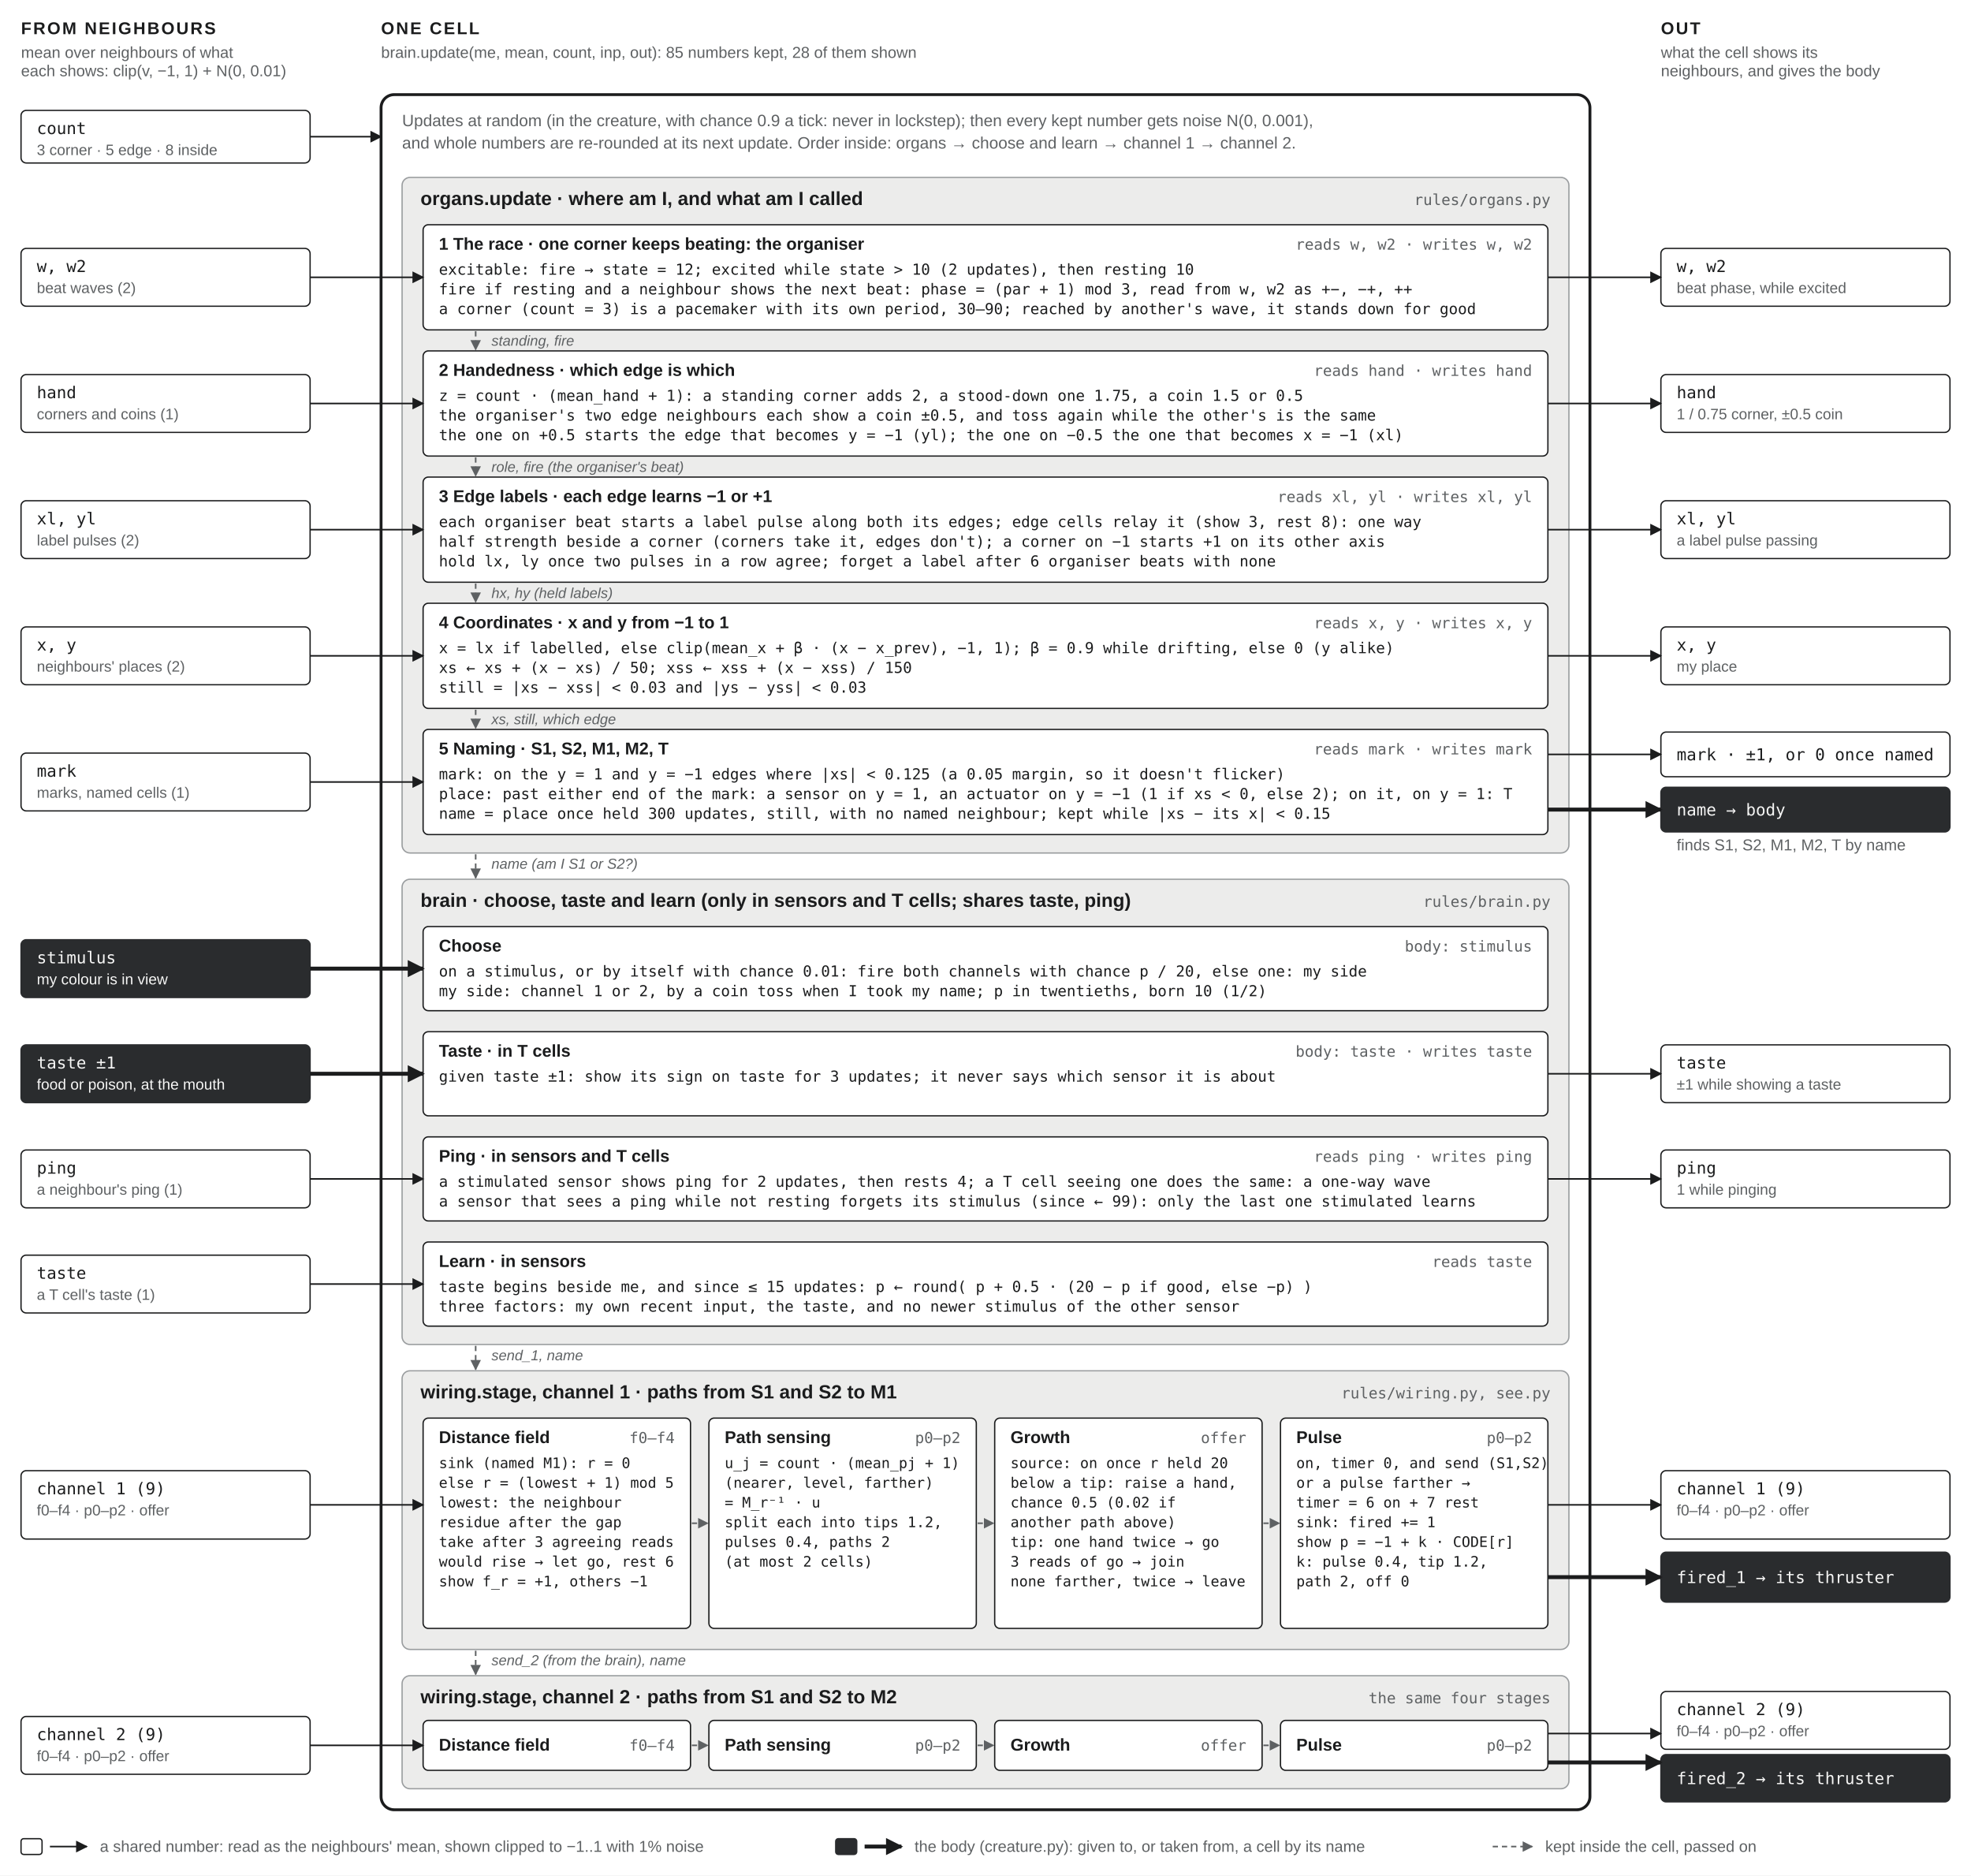
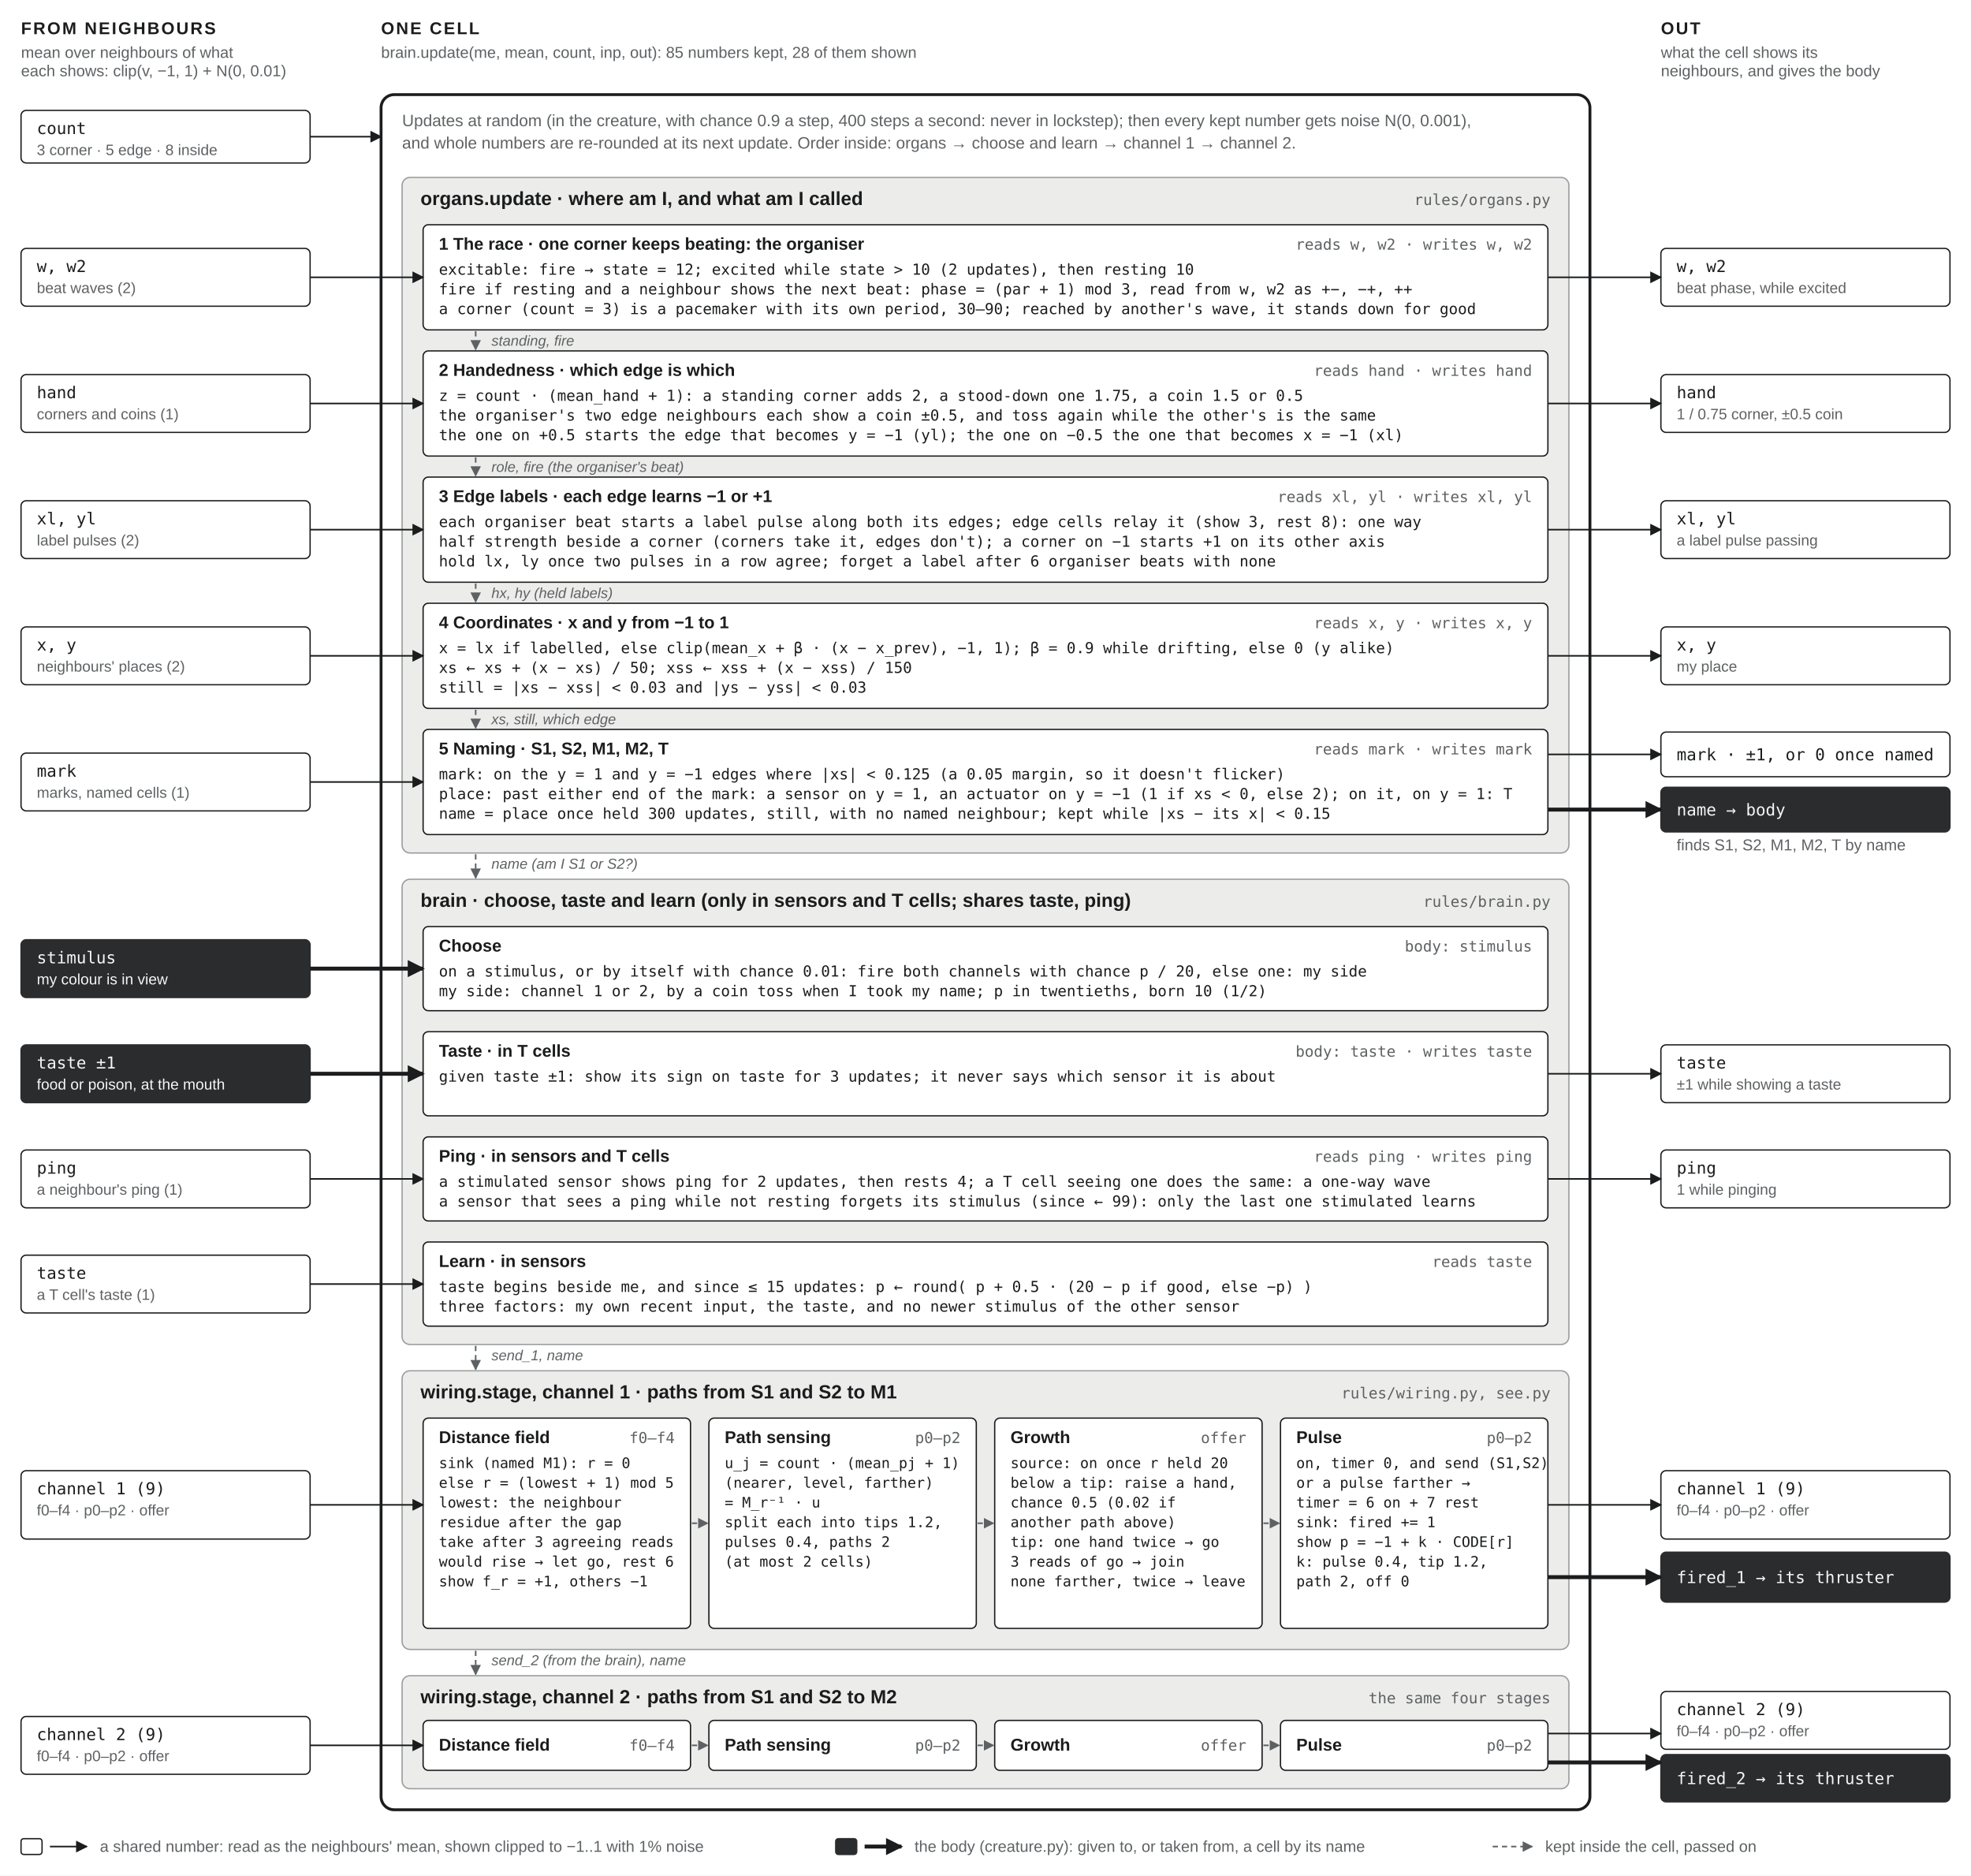
<svg xmlns="http://www.w3.org/2000/svg" viewBox="0 0 1500 1427" width="1500" height="1427" role="img" aria-labelledby="t">
  <style>
.bg { fill: #ffffff; }
.cell { fill: #ffffff; stroke: #1b1c1d; stroke-width: 2.2; }
.con { fill: #ececeb; stroke: #9a9d9f; stroke-width: 1; }
.sub, .nbox { fill: #ffffff; stroke: #1b1c1d; stroke-width: 1; }
.bodybox { fill: #2a2c2e; stroke: #2a2c2e; }
.a-sig { stroke: #1b1c1d; stroke-width: 1.2; }
.a-body { stroke: #1b1c1d; stroke-width: 3; }
.a-int { stroke: #5e6163; stroke-width: 1.2; stroke-dasharray: 4 3; }
.ahf { fill: #1b1c1d; }
.ahm { fill: #5e6163; }
text { fill: #1b1c1d; font-family: "IBM Plex Sans", "Helvetica Neue", Arial, sans-serif; }
.colh { font-size: 13px; font-weight: 600; letter-spacing: 0.1em; }
.colhs, .hd, .io, .lab, .nts { fill: #5e6163; }
.colhs { font-size: 12px; }
.hd { font-size: 12.5px; }
.ct { font-size: 14.5px; font-weight: 600; }
.bt { font-size: 13px; font-weight: 600; }
.lab { font-size: 11px; font-style: italic; }
.nts, .bodyts { font-size: 11.5px; }
.io, .eq, .eqs, .nt, .bodyt { font-family: "IBM Plex Mono", Menlo, Consolas, "DejaVu Sans Mono", monospace; }
.io, .eq { font-size: 11.5px; }
.eqs { font-size: 11px; }
.nt, .bodyt { font-size: 12.5px; font-weight: 500; }
.bodyt, .bodyts { fill: #f6f6f5; }
</style>
  <defs>
    <marker id="ah" viewBox="0 0 10 10" refX="9" refY="5" markerWidth="9" markerHeight="9" markerUnits="userSpaceOnUse" orient="auto">
      <path d="M0,0 L10,5 L0,10 z" class="ahf" />
    </marker>
    <marker id="ahb" viewBox="0 0 10 10" refX="9" refY="5" markerWidth="13" markerHeight="13" markerUnits="userSpaceOnUse" orient="auto">
      <path d="M0,0 L10,5 L0,10 z" class="ahf" />
    </marker>
    <marker id="ahm" viewBox="0 0 10 10" refX="9" refY="5" markerWidth="8" markerHeight="8" markerUnits="userSpaceOnUse" orient="auto">
      <path d="M0,0 L10,5 L0,10 z" class="ahm" />
    </marker>
  </defs>
  <rect width="1500" height="1427" class="bg" />
  <rect x="290" y="72" width="920" height="1305" rx="10" class="cell" />
  <text x="16" y="26" class="colh" text-anchor="start">FROM NEIGHBOURS</text>
  <text x="16" y="44" class="colhs" text-anchor="start">mean over neighbours of what</text>
  <text x="16" y="58" class="colhs" text-anchor="start">each shows: clip(v, −1, 1) + N(0, 0.01)</text>
  <text x="290" y="26" class="colh" text-anchor="start">ONE CELL</text>
  <text x="290" y="44" class="colhs" text-anchor="start">brain.update(me, mean, count, inp, out): 85 numbers kept, 28 of them shown</text>
  <text x="1264" y="26" class="colh" text-anchor="start">OUT</text>
  <text x="1264" y="44" class="colhs" text-anchor="start">what the cell shows its</text>
  <text x="1264" y="58" class="colhs" text-anchor="start">neighbours, and gives the body</text>
-   <text x="306" y="96" class="hd" text-anchor="start">Updates at random (in the creature, with chance 0.9 a tick: never in lockstep); then every kept number gets noise N(0, 0.001),</text>
+   <text x="306" y="96" class="hd" text-anchor="start">Updates at random (in the creature, with chance 0.9 a step, 400 steps a second: never in lockstep); then every kept number gets noise N(0, 0.001),</text>
  <text x="306" y="113" class="hd" text-anchor="start">and whole numbers are re-rounded at its next update. Order inside:  organs  →  choose and learn  →  channel 1  →  channel 2.</text>
  <rect x="16" y="84" width="220" height="40" rx="4" class="nbox" />
  <text x="28" y="102" class="nt" text-anchor="start">count</text>
  <text x="28" y="118" class="nts" text-anchor="start">3 corner · 5 edge · 8 inside</text>
  <line x1="236" y1="104" x2="290" y2="104" class="a-sig" marker-end="url(#ah)" />
  <rect x="306" y="135" width="888" height="514" rx="6" class="con" />
  <text x="320" y="156" class="ct" text-anchor="start">organs.update · where am I, and what am I called</text>
  <text x="1180" y="156" class="io" text-anchor="end">rules/organs.py</text>
  <rect x="322" y="171" width="856" height="80" rx="4" class="sub" />
  <text x="334" y="190" class="bt" text-anchor="start">1  The race · one corner keeps beating: the organiser</text>
  <text x="1166" y="190" class="io" text-anchor="end">reads w, w2 · writes w, w2</text>
  <text x="334" y="209" class="eq" text-anchor="start">excitable: fire → state = 12; excited while state &gt; 10 (2 updates), then resting 10</text>
  <text x="334" y="224" class="eq" text-anchor="start">fire if resting and a neighbour shows the next beat: phase = (par + 1) mod 3, read from w, w2 as +−, −+, ++</text>
  <text x="334" y="239" class="eq" text-anchor="start">a corner (count = 3) is a pacemaker with its own period, 30–90; reached by another's wave, it stands down for good</text>
  <rect x="16" y="189.0" width="220" height="44" rx="4" class="nbox" />
  <text x="28" y="207.0" class="nt" text-anchor="start">w, w2</text>
  <text x="28" y="223.0" class="nts" text-anchor="start">beat waves (2)</text>
  <line x1="236" y1="211.0" x2="322" y2="211.0" class="a-sig" marker-end="url(#ah)" />
  <rect x="1264" y="189.0" width="220" height="44" rx="4" class="nbox" />
  <text x="1276" y="207.0" class="nt" text-anchor="start">w, w2</text>
  <text x="1276" y="223.0" class="nts" text-anchor="start">beat phase, while excited</text>
  <line x1="1178" y1="211.0" x2="1264" y2="211.0" class="a-sig" marker-end="url(#ah)" />
  <line x1="362" y1="252" x2="362" y2="266" class="a-int" marker-end="url(#ahm)" />
  <text x="374" y="263" class="lab" text-anchor="start">standing, fire</text>
  <rect x="322" y="267" width="856" height="80" rx="4" class="sub" />
  <text x="334" y="286" class="bt" text-anchor="start">2  Handedness · which edge is which</text>
  <text x="1166" y="286" class="io" text-anchor="end">reads hand · writes hand</text>
  <text x="334" y="305" class="eq" text-anchor="start">z = count · (mean_hand + 1): a standing corner adds 2, a stood-down one 1.75, a coin 1.5 or 0.5</text>
  <text x="334" y="320" class="eq" text-anchor="start">the organiser's two edge neighbours each show a coin ±0.5, and toss again while the other's is the same</text>
  <text x="334" y="335" class="eq" text-anchor="start">the one on +0.5 starts the edge that becomes y = −1 (yl); the one on −0.5 the one that becomes x = −1 (xl)</text>
  <rect x="16" y="285.0" width="220" height="44" rx="4" class="nbox" />
  <text x="28" y="303.0" class="nt" text-anchor="start">hand</text>
  <text x="28" y="319.0" class="nts" text-anchor="start">corners and coins (1)</text>
  <line x1="236" y1="307.0" x2="322" y2="307.0" class="a-sig" marker-end="url(#ah)" />
  <rect x="1264" y="285.0" width="220" height="44" rx="4" class="nbox" />
  <text x="1276" y="303.0" class="nt" text-anchor="start">hand</text>
  <text x="1276" y="319.0" class="nts" text-anchor="start">1 / 0.75 corner, ±0.5 coin</text>
  <line x1="1178" y1="307.0" x2="1264" y2="307.0" class="a-sig" marker-end="url(#ah)" />
  <line x1="362" y1="348" x2="362" y2="362" class="a-int" marker-end="url(#ahm)" />
  <text x="374" y="359" class="lab" text-anchor="start">role, fire (the organiser's beat)</text>
  <rect x="322" y="363" width="856" height="80" rx="4" class="sub" />
  <text x="334" y="382" class="bt" text-anchor="start">3  Edge labels · each edge learns −1 or +1</text>
  <text x="1166" y="382" class="io" text-anchor="end">reads xl, yl · writes xl, yl</text>
  <text x="334" y="401" class="eq" text-anchor="start">each organiser beat starts a label pulse along both its edges; edge cells relay it (show 3, rest 8): one way</text>
  <text x="334" y="416" class="eq" text-anchor="start">half strength beside a corner (corners take it, edges don't); a corner on −1 starts +1 on its other axis</text>
  <text x="334" y="431" class="eq" text-anchor="start">hold lx, ly once two pulses in a row agree; forget a label after 6 organiser beats with none</text>
  <rect x="16" y="381.0" width="220" height="44" rx="4" class="nbox" />
  <text x="28" y="399.0" class="nt" text-anchor="start">xl, yl</text>
  <text x="28" y="415.0" class="nts" text-anchor="start">label pulses (2)</text>
  <line x1="236" y1="403.0" x2="322" y2="403.0" class="a-sig" marker-end="url(#ah)" />
  <rect x="1264" y="381.0" width="220" height="44" rx="4" class="nbox" />
  <text x="1276" y="399.0" class="nt" text-anchor="start">xl, yl</text>
  <text x="1276" y="415.0" class="nts" text-anchor="start">a label pulse passing</text>
  <line x1="1178" y1="403.0" x2="1264" y2="403.0" class="a-sig" marker-end="url(#ah)" />
  <line x1="362" y1="444" x2="362" y2="458" class="a-int" marker-end="url(#ahm)" />
  <text x="374" y="455" class="lab" text-anchor="start">hx, hy (held labels)</text>
  <rect x="322" y="459" width="856" height="80" rx="4" class="sub" />
  <text x="334" y="478" class="bt" text-anchor="start">4  Coordinates · x and y from −1 to 1</text>
  <text x="1166" y="478" class="io" text-anchor="end">reads x, y · writes x, y</text>
  <text x="334" y="497" class="eq" text-anchor="start">x = lx if labelled, else clip(mean_x + β · (x − x_prev), −1, 1);   β = 0.9 while drifting, else 0   (y alike)</text>
  <text x="334" y="512" class="eq" text-anchor="start">xs ← xs + (x − xs) / 50;     xss ← xss + (x − xss) / 150</text>
  <text x="334" y="527" class="eq" text-anchor="start">still = |xs − xss| &lt; 0.03 and |ys − yss| &lt; 0.03</text>
  <rect x="16" y="477.0" width="220" height="44" rx="4" class="nbox" />
  <text x="28" y="495.0" class="nt" text-anchor="start">x, y</text>
  <text x="28" y="511.0" class="nts" text-anchor="start">neighbours' places (2)</text>
  <line x1="236" y1="499.0" x2="322" y2="499.0" class="a-sig" marker-end="url(#ah)" />
  <rect x="1264" y="477.0" width="220" height="44" rx="4" class="nbox" />
  <text x="1276" y="495.0" class="nt" text-anchor="start">x, y</text>
  <text x="1276" y="511.0" class="nts" text-anchor="start">my place</text>
  <line x1="1178" y1="499.0" x2="1264" y2="499.0" class="a-sig" marker-end="url(#ah)" />
  <line x1="362" y1="540" x2="362" y2="554" class="a-int" marker-end="url(#ahm)" />
  <text x="374" y="551" class="lab" text-anchor="start">xs, still, which edge</text>
  <rect x="322" y="555" width="856" height="80" rx="4" class="sub" />
  <text x="334" y="574" class="bt" text-anchor="start">5  Naming · S1, S2, M1, M2, T</text>
  <text x="1166" y="574" class="io" text-anchor="end">reads mark · writes mark</text>
  <text x="334" y="593" class="eq" text-anchor="start">mark: on the y = 1 and y = −1 edges where |xs| &lt; 0.125 (a 0.05 margin, so it doesn't flicker)</text>
  <text x="334" y="608" class="eq" text-anchor="start">place: past either end of the mark: a sensor on y = 1, an actuator on y = −1 (1 if xs &lt; 0, else 2); on it, on y = 1: T</text>
  <text x="334" y="623" class="eq" text-anchor="start">name = place once held 300 updates, still, with no named neighbour; kept while |xs − its x| &lt; 0.15</text>
  <rect x="16" y="573.0" width="220" height="44" rx="4" class="nbox" />
  <text x="28" y="591.0" class="nt" text-anchor="start">mark</text>
  <text x="28" y="607.0" class="nts" text-anchor="start">marks, named cells (1)</text>
  <line x1="236" y1="595.0" x2="322" y2="595.0" class="a-sig" marker-end="url(#ah)" />
  <rect x="1264" y="557.0" width="220" height="34" rx="4" class="nbox" />
  <text x="1276" y="578.5" class="nt" text-anchor="start">mark  ·  ±1, or 0 once named</text>
  <line x1="1178" y1="574.0" x2="1264" y2="574.0" class="a-sig" marker-end="url(#ah)" />
  <rect x="1264" y="599.0" width="220" height="34" rx="4" class="bodybox" />
  <text x="1276" y="620.5" class="bodyt" text-anchor="start">name  →  body</text>
  <line x1="1178" y1="616.0" x2="1264" y2="616.0" class="a-body" marker-end="url(#ahb)" />
  <text x="1276" y="647.0" class="colhs" text-anchor="start">finds S1, S2, M1, M2, T by name</text>
  <line x1="362" y1="650" x2="362" y2="668" class="a-int" marker-end="url(#ahm)" />
  <text x="374" y="661" class="lab" text-anchor="start">name (am I S1 or S2?)</text>
  <rect x="306" y="669" width="888" height="354" rx="6" class="con" />
  <text x="320" y="690" class="ct" text-anchor="start">brain · choose, taste and learn (only in sensors and T cells; shares taste, ping)</text>
  <text x="1180" y="690" class="io" text-anchor="end">rules/brain.py</text>
  <rect x="322" y="705" width="856" height="64" rx="4" class="sub" />
  <text x="334" y="724" class="bt" text-anchor="start">Choose</text>
  <text x="1166" y="724" class="io" text-anchor="end">body: stimulus</text>
  <text x="334" y="743" class="eq" text-anchor="start">on a stimulus, or by itself with chance 0.01:  fire both channels with chance p / 20, else one: my side</text>
  <text x="334" y="758" class="eq" text-anchor="start">my side: channel 1 or 2, by a coin toss when I took my name;   p in twentieths, born 10 (1/2)</text>
  <rect x="16" y="715.0" width="220" height="44" rx="4" class="bodybox" />
  <text x="28" y="733.0" class="bodyt" text-anchor="start">stimulus</text>
  <text x="28" y="749.0" class="bodyts" text-anchor="start">my colour is in view</text>
  <line x1="236" y1="737.0" x2="322" y2="737.0" class="a-body" marker-end="url(#ahb)" />
  <rect x="322" y="785" width="856" height="64" rx="4" class="sub" />
  <text x="334" y="804" class="bt" text-anchor="start">Taste · in T cells</text>
  <text x="1166" y="804" class="io" text-anchor="end">body: taste · writes taste</text>
  <text x="334" y="823" class="eq" text-anchor="start">given taste ±1: show its sign on taste for 3 updates;   it never says which sensor it is about</text>
  <rect x="16" y="795.0" width="220" height="44" rx="4" class="bodybox" />
  <text x="28" y="813.0" class="bodyt" text-anchor="start">taste ±1</text>
  <text x="28" y="829.0" class="bodyts" text-anchor="start">food or poison, at the mouth</text>
  <line x1="236" y1="817.0" x2="322" y2="817.0" class="a-body" marker-end="url(#ahb)" />
  <rect x="1264" y="795.0" width="220" height="44" rx="4" class="nbox" />
  <text x="1276" y="813.0" class="nt" text-anchor="start">taste</text>
  <text x="1276" y="829.0" class="nts" text-anchor="start">±1 while showing a taste</text>
  <line x1="1178" y1="817.0" x2="1264" y2="817.0" class="a-sig" marker-end="url(#ah)" />
  <rect x="322" y="865" width="856" height="64" rx="4" class="sub" />
  <text x="334" y="884" class="bt" text-anchor="start">Ping · in sensors and T cells</text>
  <text x="1166" y="884" class="io" text-anchor="end">reads ping · writes ping</text>
  <text x="334" y="903" class="eq" text-anchor="start">a stimulated sensor shows ping for 2 updates, then rests 4;  a T cell seeing one does the same: a one-way wave</text>
  <text x="334" y="918" class="eq" text-anchor="start">a sensor that sees a ping while not resting forgets its stimulus (since ← 99): only the last one stimulated learns</text>
  <rect x="16" y="875.0" width="220" height="44" rx="4" class="nbox" />
  <text x="28" y="893.0" class="nt" text-anchor="start">ping</text>
  <text x="28" y="909.0" class="nts" text-anchor="start">a neighbour's ping (1)</text>
  <line x1="236" y1="897.0" x2="322" y2="897.0" class="a-sig" marker-end="url(#ah)" />
  <rect x="1264" y="875.0" width="220" height="44" rx="4" class="nbox" />
  <text x="1276" y="893.0" class="nt" text-anchor="start">ping</text>
  <text x="1276" y="909.0" class="nts" text-anchor="start">1 while pinging</text>
  <line x1="1178" y1="897.0" x2="1264" y2="897.0" class="a-sig" marker-end="url(#ah)" />
  <rect x="322" y="945" width="856" height="64" rx="4" class="sub" />
  <text x="334" y="964" class="bt" text-anchor="start">Learn · in sensors</text>
  <text x="1166" y="964" class="io" text-anchor="end">reads taste</text>
  <text x="334" y="983" class="eq" text-anchor="start">taste begins beside me, and since ≤ 15 updates:  p ← round( p + 0.5 · (20 − p if good, else −p) )</text>
  <text x="334" y="998" class="eq" text-anchor="start">three factors: my own recent input, the taste, and no newer stimulus of the other sensor</text>
  <rect x="16" y="955.0" width="220" height="44" rx="4" class="nbox" />
  <text x="28" y="973.0" class="nt" text-anchor="start">taste</text>
  <text x="28" y="989.0" class="nts" text-anchor="start">a T cell's taste (1)</text>
  <line x1="236" y1="977.0" x2="322" y2="977.0" class="a-sig" marker-end="url(#ah)" />
  <line x1="362" y1="1024" x2="362" y2="1042" class="a-int" marker-end="url(#ahm)" />
  <text x="374" y="1035" class="lab" text-anchor="start">send_1, name</text>
  <rect x="306" y="1043" width="888" height="212" rx="6" class="con" />
  <text x="320" y="1064" class="ct" text-anchor="start">wiring.stage, channel 1 · paths from S1 and S2 to M1</text>
  <text x="1180" y="1064" class="io" text-anchor="end">rules/wiring.py, see.py</text>
  <rect x="322.0" y="1079" width="203.5" height="160" rx="4" class="sub" />
  <text x="334.0" y="1098" class="bt" text-anchor="start">Distance field</text>
  <text x="513.5" y="1098" class="io" text-anchor="end">f0–f4</text>
  <text x="334.0" y="1117" class="eqs" text-anchor="start">sink (named M1): r = 0</text>
  <text x="334.0" y="1132" class="eqs" text-anchor="start">else r = (lowest + 1) mod 5</text>
  <text x="334.0" y="1147" class="eqs" text-anchor="start">  lowest: the neighbour</text>
  <text x="334.0" y="1162" class="eqs" text-anchor="start">  residue after the gap</text>
  <text x="334.0" y="1177" class="eqs" text-anchor="start">take after 3 agreeing reads</text>
  <text x="334.0" y="1192" class="eqs" text-anchor="start">would rise → let go, rest 6</text>
  <text x="334.0" y="1207" class="eqs" text-anchor="start">show f_r = +1, others −1</text>
  <line x1="526.5" y1="1159.0" x2="538.5" y2="1159.0" class="a-int" marker-end="url(#ahm)" />
  <rect x="539.5" y="1079" width="203.5" height="160" rx="4" class="sub" />
  <text x="551.5" y="1098" class="bt" text-anchor="start">Path sensing</text>
  <text x="731.0" y="1098" class="io" text-anchor="end">p0–p2</text>
  <text x="551.5" y="1117" class="eqs" text-anchor="start">u_j = count · (mean_pj + 1)</text>
  <text x="551.5" y="1132" class="eqs" text-anchor="start">(nearer, level, farther)</text>
  <text x="551.5" y="1147" class="eqs" text-anchor="start">    = M_r⁻¹ · u</text>
  <text x="551.5" y="1162" class="eqs" text-anchor="start">split each into tips 1.2,</text>
  <text x="551.5" y="1177" class="eqs" text-anchor="start">  pulses 0.4, paths 2</text>
  <text x="551.5" y="1192" class="eqs" text-anchor="start">  (at most 2 cells)</text>
  <line x1="744.0" y1="1159.0" x2="756.0" y2="1159.0" class="a-int" marker-end="url(#ahm)" />
  <rect x="757.0" y="1079" width="203.5" height="160" rx="4" class="sub" />
  <text x="769.0" y="1098" class="bt" text-anchor="start">Growth</text>
  <text x="948.5" y="1098" class="io" text-anchor="end">offer</text>
  <text x="769.0" y="1117" class="eqs" text-anchor="start">source: on once r held 20</text>
  <text x="769.0" y="1132" class="eqs" text-anchor="start">below a tip: raise a hand,</text>
  <text x="769.0" y="1147" class="eqs" text-anchor="start">  chance 0.5 (0.02 if</text>
  <text x="769.0" y="1162" class="eqs" text-anchor="start">  another path above)</text>
  <text x="769.0" y="1177" class="eqs" text-anchor="start">tip: one hand twice → go</text>
  <text x="769.0" y="1192" class="eqs" text-anchor="start">3 reads of go → join</text>
  <text x="769.0" y="1207" class="eqs" text-anchor="start">none farther, twice → leave</text>
  <line x1="961.5" y1="1159.0" x2="973.5" y2="1159.0" class="a-int" marker-end="url(#ahm)" />
  <rect x="974.5" y="1079" width="203.5" height="160" rx="4" class="sub" />
  <text x="986.5" y="1098" class="bt" text-anchor="start">Pulse</text>
  <text x="1166.0" y="1098" class="io" text-anchor="end">p0–p2</text>
  <text x="986.5" y="1117" class="eqs" text-anchor="start">on, timer 0, and send (S1,S2)</text>
  <text x="986.5" y="1132" class="eqs" text-anchor="start">  or a pulse farther →</text>
  <text x="986.5" y="1147" class="eqs" text-anchor="start">  timer = 6 on + 7 rest</text>
  <text x="986.5" y="1162" class="eqs" text-anchor="start">sink: fired += 1</text>
  <text x="986.5" y="1177" class="eqs" text-anchor="start">show p = −1 + k · CODE[r]</text>
  <text x="986.5" y="1192" class="eqs" text-anchor="start">  k: pulse 0.4, tip 1.2,</text>
  <text x="986.5" y="1207" class="eqs" text-anchor="start">     path 2, off 0</text>
  <rect x="16" y="1119.0" width="220" height="52" rx="4" class="nbox" />
  <text x="28" y="1137.0" class="nt" text-anchor="start">channel 1 (9)</text>
  <text x="28" y="1153.0" class="nts" text-anchor="start">f0–f4 · p0–p2 · offer</text>
  <line x1="236" y1="1145.0" x2="322" y2="1145.0" class="a-sig" marker-end="url(#ah)" />
  <rect x="1264" y="1119.0" width="220" height="52" rx="4" class="nbox" />
  <text x="1276" y="1137.0" class="nt" text-anchor="start">channel 1 (9)</text>
  <text x="1276" y="1153.0" class="nts" text-anchor="start">f0–f4 · p0–p2 · offer</text>
  <line x1="1178" y1="1145.0" x2="1264" y2="1145.0" class="a-sig" marker-end="url(#ah)" />
  <rect x="1264" y="1181.0" width="220" height="38" rx="4" class="bodybox" />
  <text x="1276" y="1204.5" class="bodyt" text-anchor="start">fired_1  →  its thruster</text>
  <line x1="1178" y1="1200.0" x2="1264" y2="1200.0" class="a-body" marker-end="url(#ahb)" />
  <line x1="362" y1="1256" x2="362" y2="1274" class="a-int" marker-end="url(#ahm)" />
  <text x="374" y="1267" class="lab" text-anchor="start">send_2 (from the brain), name</text>
  <rect x="306" y="1275" width="888" height="86" rx="6" class="con" />
  <text x="320" y="1296" class="ct" text-anchor="start">wiring.stage, channel 2 · paths from S1 and S2 to M2</text>
  <text x="1180" y="1296" class="io" text-anchor="end">the same four stages</text>
  <rect x="322.0" y="1309" width="203.5" height="38" rx="4" class="sub" />
  <text x="334.0" y="1332" class="bt" text-anchor="start">Distance field</text>
  <text x="513.5" y="1332" class="io" text-anchor="end">f0–f4</text>
  <line x1="526.5" y1="1328" x2="538.5" y2="1328" class="a-int" marker-end="url(#ahm)" />
  <rect x="539.5" y="1309" width="203.5" height="38" rx="4" class="sub" />
  <text x="551.5" y="1332" class="bt" text-anchor="start">Path sensing</text>
  <text x="731.0" y="1332" class="io" text-anchor="end">p0–p2</text>
  <line x1="744.0" y1="1328" x2="756.0" y2="1328" class="a-int" marker-end="url(#ahm)" />
  <rect x="757.0" y="1309" width="203.5" height="38" rx="4" class="sub" />
  <text x="769.0" y="1332" class="bt" text-anchor="start">Growth</text>
  <text x="948.5" y="1332" class="io" text-anchor="end">offer</text>
  <line x1="961.5" y1="1328" x2="973.5" y2="1328" class="a-int" marker-end="url(#ahm)" />
  <rect x="974.5" y="1309" width="203.5" height="38" rx="4" class="sub" />
  <text x="986.5" y="1332" class="bt" text-anchor="start">Pulse</text>
  <text x="1166.0" y="1332" class="io" text-anchor="end">p0–p2</text>
  <rect x="16" y="1306" width="220" height="44" rx="4" class="nbox" />
  <text x="28" y="1324" class="nt" text-anchor="start">channel 2 (9)</text>
  <text x="28" y="1340" class="nts" text-anchor="start">f0–f4 · p0–p2 · offer</text>
  <line x1="236" y1="1328" x2="322" y2="1328" class="a-sig" marker-end="url(#ah)" />
  <rect x="1264" y="1287" width="220" height="44" rx="4" class="nbox" />
  <text x="1276" y="1305" class="nt" text-anchor="start">channel 2 (9)</text>
  <text x="1276" y="1321" class="nts" text-anchor="start">f0–f4 · p0–p2 · offer</text>
  <line x1="1178" y1="1319" x2="1264" y2="1319" class="a-sig" marker-end="url(#ah)" />
  <rect x="1264" y="1335" width="220" height="36" rx="4" class="bodybox" />
  <text x="1276" y="1357.5" class="bodyt" text-anchor="start">fired_2  →  its thruster</text>
  <line x1="1178" y1="1341" x2="1264" y2="1341" class="a-body" marker-end="url(#ahb)" />
  <rect x="16" y="1399" width="16" height="12" rx="2" class="nbox" />
  <line x1="38" y1="1405" x2="66" y2="1405" class="a-sig" marker-end="url(#ah)" />
  <text x="76" y="1409" class="colhs" text-anchor="start">a shared number: read as the neighbours' mean, shown clipped to −1..1 with 1% noise</text>
  <rect x="636" y="1399" width="16" height="12" rx="2" class="bodybox" />
  <line x1="658" y1="1405" x2="686" y2="1405" class="a-body" marker-end="url(#ahb)" />
  <text x="696" y="1409" class="colhs" text-anchor="start">the body (creature.py): given to, or taken from, a cell by its name</text>
  <line x1="1136" y1="1405" x2="1166" y2="1405" class="a-int" marker-end="url(#ahm)" />
  <text x="1176" y="1409" class="colhs" text-anchor="start">kept inside the cell, passed on</text>
</svg>
